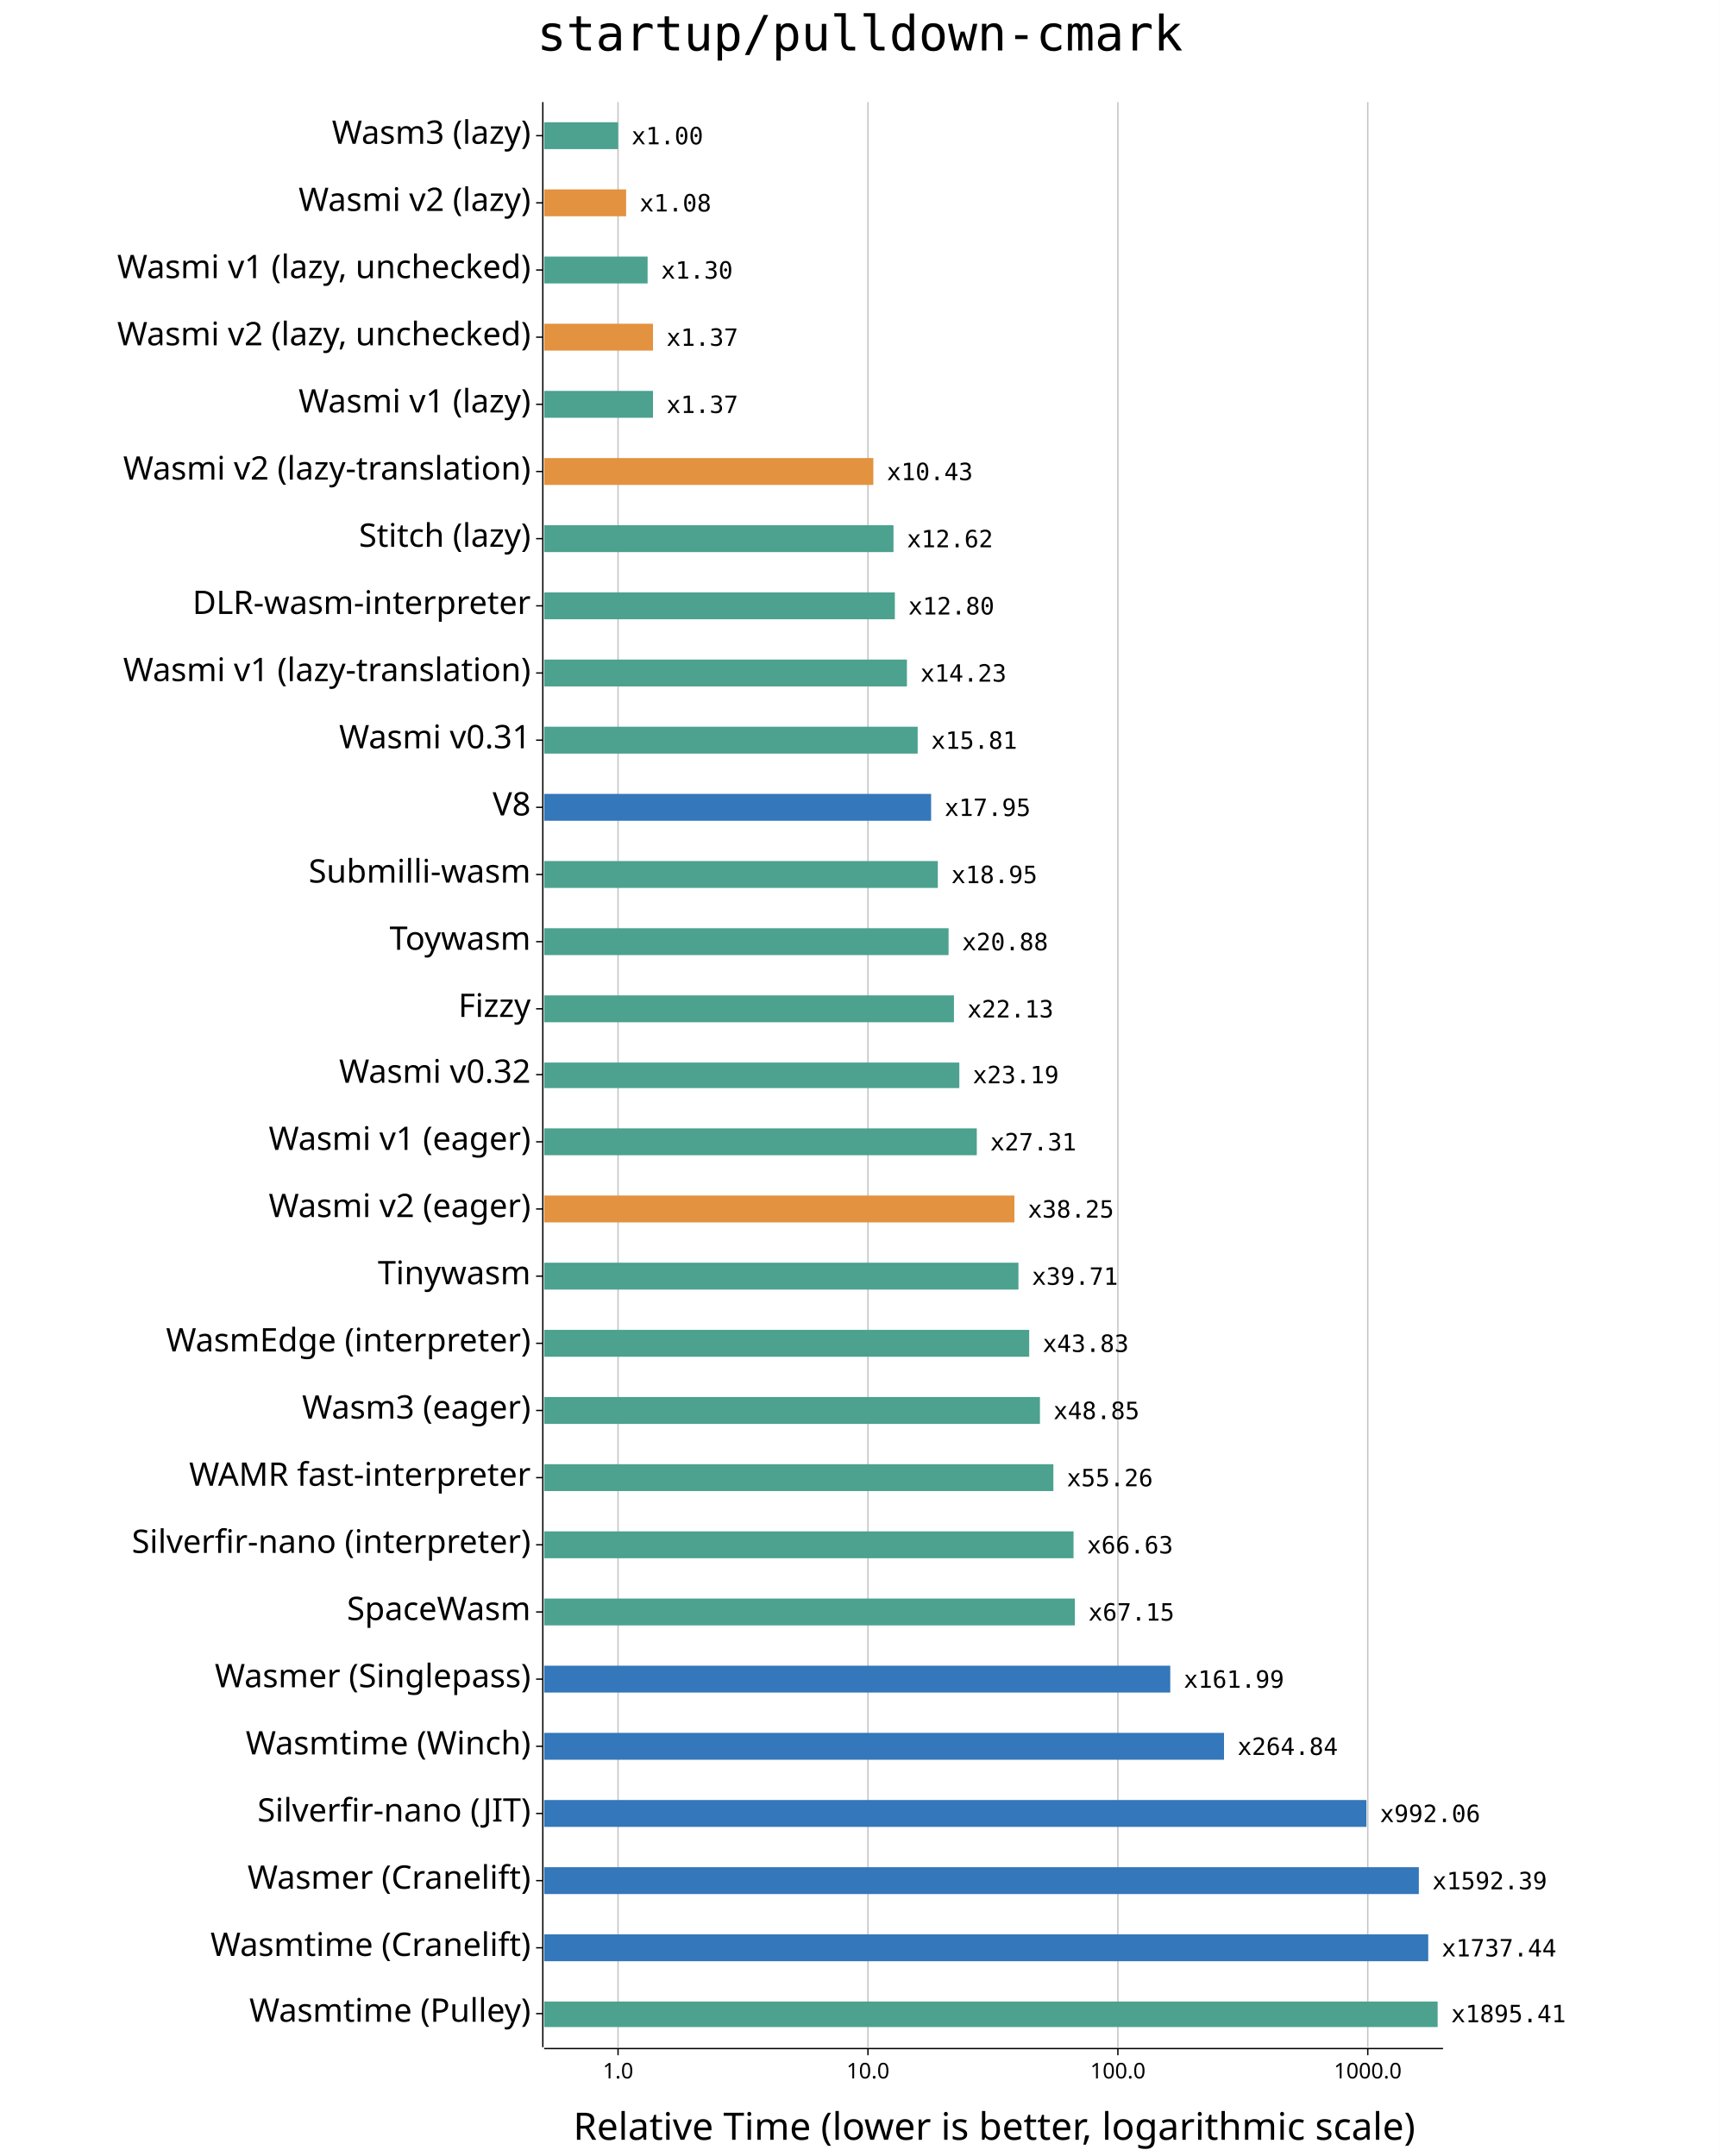
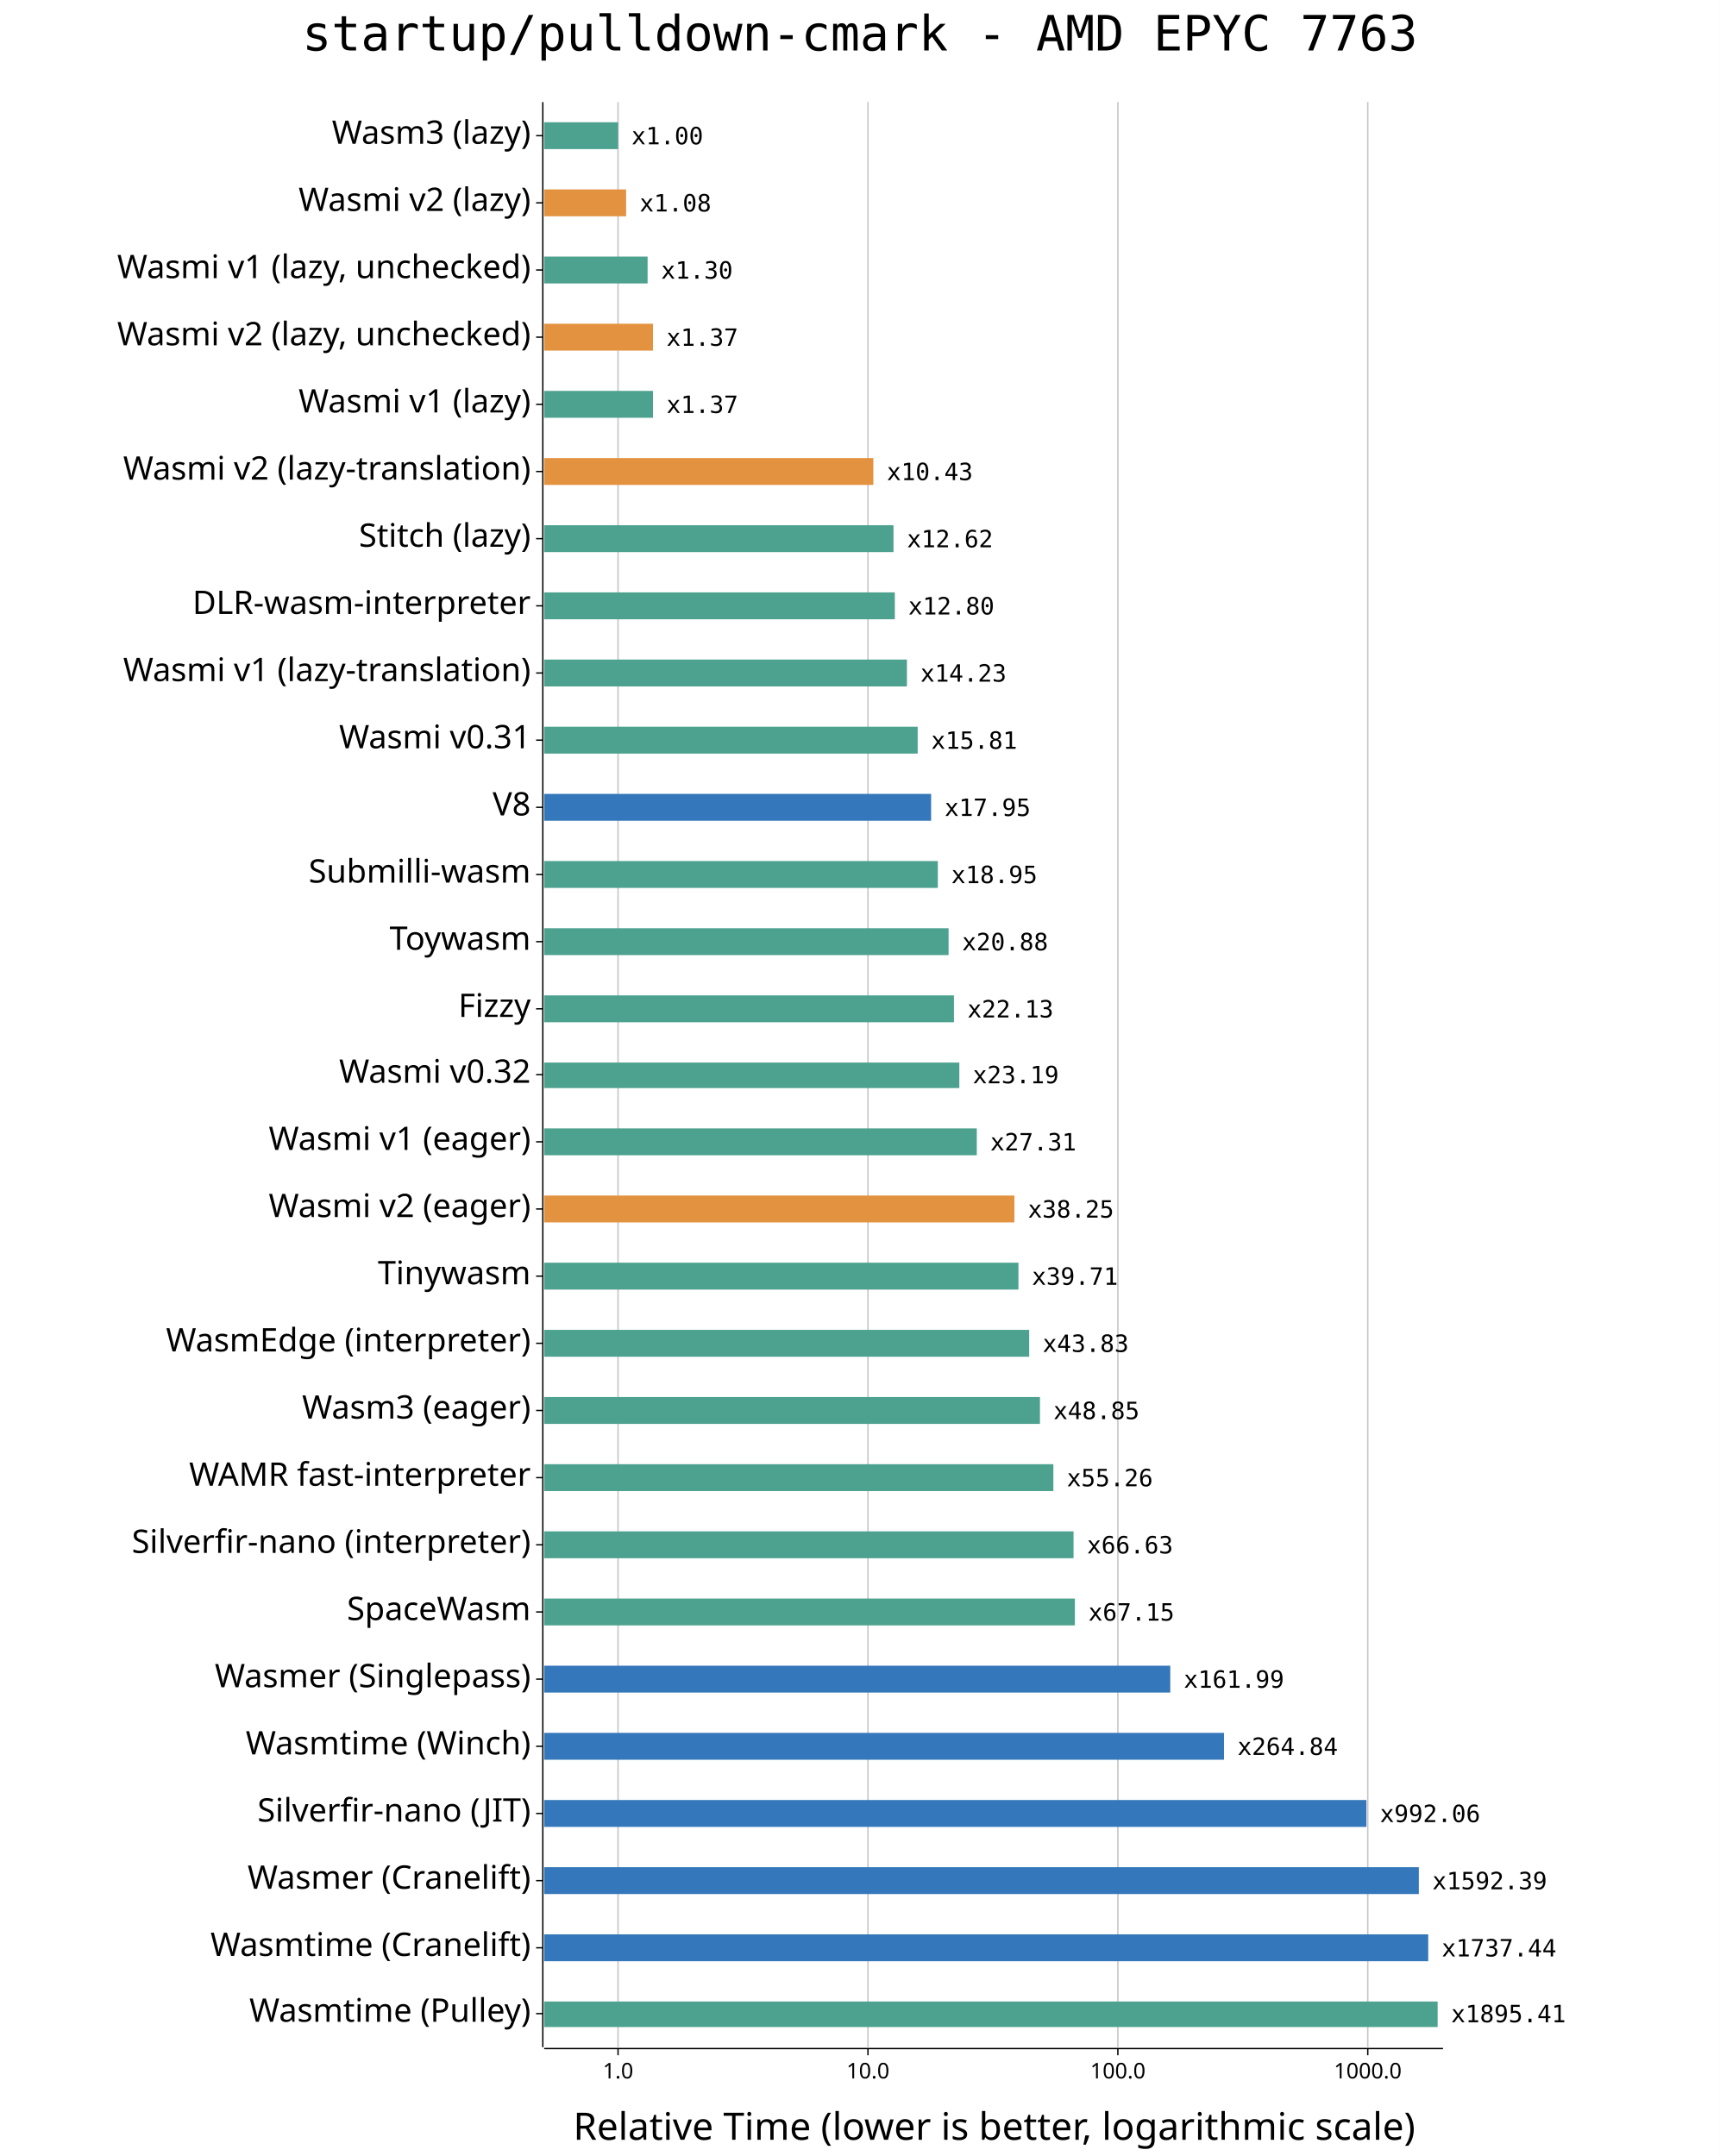
<svg xmlns="http://www.w3.org/2000/svg" width="1280" height="1605" viewBox="0 0 1280 1605">
  <rect x="0" y="0" width="1280" height="1605" opacity="1" fill="#FFFFFF" stroke="none" />
  <text x="640" y="10" dy="0.76em" text-anchor="middle" font-family="monospace" font-size="36.29" opacity="1" fill="#000000">
- startup/pulldown-cmark
+ startup/pulldown-cmark - AMD EPYC 7763
</text>
  <line opacity="0.1" stroke="#000000" stroke-width="1" x1="460" y1="1524" x2="460" y2="76" />
  <line opacity="0.1" stroke="#000000" stroke-width="1" x1="646" y1="1524" x2="646" y2="76" />
  <line opacity="0.1" stroke="#000000" stroke-width="1" x1="832" y1="1524" x2="832" y2="76" />
  <line opacity="0.1" stroke="#000000" stroke-width="1" x1="1018" y1="1524" x2="1018" y2="76" />
  <text x="5" y="800" dy="0.76em" text-anchor="middle" font-family="sans-serif" font-size="28.226" opacity="1" fill="#000000" transform="rotate(270, 5, 800)">

</text>
  <text x="740" y="1600" dy="-0.5ex" text-anchor="middle" font-family="sans-serif" font-size="28.226" opacity="1" fill="#000000">
Relative Time (lower is better, logarithmic scale)
</text>
  <line opacity="0.15" stroke="#000000" stroke-width="1" x1="460" y1="1524" x2="460" y2="76" />
  <line opacity="0.15" stroke="#000000" stroke-width="1" x1="646" y1="1524" x2="646" y2="76" />
  <line opacity="0.15" stroke="#000000" stroke-width="1" x1="832" y1="1524" x2="832" y2="76" />
  <line opacity="0.15" stroke="#000000" stroke-width="1" x1="1018" y1="1524" x2="1018" y2="76" />
  <polyline fill="none" opacity="1" stroke="#000000" stroke-width="1" points="404,76 404,1524 " />
  <text x="395" y="1499" dy="0.5ex" text-anchor="end" font-family="sans-serif" font-size="24.194" opacity="1" fill="#000000">
Wasmtime (Pulley)
</text>
  <polyline fill="none" opacity="1" stroke="#000000" stroke-width="1" points="399,1499 404,1499 " />
  <text x="395" y="1450" dy="0.5ex" text-anchor="end" font-family="sans-serif" font-size="24.194" opacity="1" fill="#000000">
Wasmtime (Cranelift)
</text>
  <polyline fill="none" opacity="1" stroke="#000000" stroke-width="1" points="399,1450 404,1450 " />
  <text x="395" y="1400" dy="0.5ex" text-anchor="end" font-family="sans-serif" font-size="24.194" opacity="1" fill="#000000">
Wasmer (Cranelift)
</text>
  <polyline fill="none" opacity="1" stroke="#000000" stroke-width="1" points="399,1400 404,1400 " />
  <text x="395" y="1350" dy="0.5ex" text-anchor="end" font-family="sans-serif" font-size="24.194" opacity="1" fill="#000000">
Silverfir-nano (JIT)
</text>
  <polyline fill="none" opacity="1" stroke="#000000" stroke-width="1" points="399,1350 404,1350 " />
  <text x="395" y="1300" dy="0.5ex" text-anchor="end" font-family="sans-serif" font-size="24.194" opacity="1" fill="#000000">
Wasmtime (Winch)
</text>
  <polyline fill="none" opacity="1" stroke="#000000" stroke-width="1" points="399,1300 404,1300 " />
  <text x="395" y="1250" dy="0.5ex" text-anchor="end" font-family="sans-serif" font-size="24.194" opacity="1" fill="#000000">
Wasmer (Singlepass)
</text>
  <polyline fill="none" opacity="1" stroke="#000000" stroke-width="1" points="399,1250 404,1250 " />
  <text x="395" y="1200" dy="0.5ex" text-anchor="end" font-family="sans-serif" font-size="24.194" opacity="1" fill="#000000">
SpaceWasm
</text>
  <polyline fill="none" opacity="1" stroke="#000000" stroke-width="1" points="399,1200 404,1200 " />
  <text x="395" y="1150" dy="0.5ex" text-anchor="end" font-family="sans-serif" font-size="24.194" opacity="1" fill="#000000">
Silverfir-nano (interpreter)
</text>
  <polyline fill="none" opacity="1" stroke="#000000" stroke-width="1" points="399,1150 404,1150 " />
  <text x="395" y="1100" dy="0.5ex" text-anchor="end" font-family="sans-serif" font-size="24.194" opacity="1" fill="#000000">
WAMR fast-interpreter
</text>
  <polyline fill="none" opacity="1" stroke="#000000" stroke-width="1" points="399,1100 404,1100 " />
  <text x="395" y="1050" dy="0.5ex" text-anchor="end" font-family="sans-serif" font-size="24.194" opacity="1" fill="#000000">
Wasm3 (eager)
</text>
  <polyline fill="none" opacity="1" stroke="#000000" stroke-width="1" points="399,1050 404,1050 " />
  <text x="395" y="1000" dy="0.5ex" text-anchor="end" font-family="sans-serif" font-size="24.194" opacity="1" fill="#000000">
WasmEdge (interpreter)
</text>
  <polyline fill="none" opacity="1" stroke="#000000" stroke-width="1" points="399,1000 404,1000 " />
  <text x="395" y="950" dy="0.5ex" text-anchor="end" font-family="sans-serif" font-size="24.194" opacity="1" fill="#000000">
Tinywasm
</text>
  <polyline fill="none" opacity="1" stroke="#000000" stroke-width="1" points="399,950 404,950 " />
  <text x="395" y="900" dy="0.5ex" text-anchor="end" font-family="sans-serif" font-size="24.194" opacity="1" fill="#000000">
Wasmi v2 (eager)
</text>
  <polyline fill="none" opacity="1" stroke="#000000" stroke-width="1" points="399,900 404,900 " />
  <text x="395" y="850" dy="0.5ex" text-anchor="end" font-family="sans-serif" font-size="24.194" opacity="1" fill="#000000">
Wasmi v1 (eager)
</text>
  <polyline fill="none" opacity="1" stroke="#000000" stroke-width="1" points="399,850 404,850 " />
  <text x="395" y="800" dy="0.5ex" text-anchor="end" font-family="sans-serif" font-size="24.194" opacity="1" fill="#000000">
Wasmi v0.32
</text>
  <polyline fill="none" opacity="1" stroke="#000000" stroke-width="1" points="399,800 404,800 " />
  <text x="395" y="751" dy="0.5ex" text-anchor="end" font-family="sans-serif" font-size="24.194" opacity="1" fill="#000000">
Fizzy
</text>
  <polyline fill="none" opacity="1" stroke="#000000" stroke-width="1" points="399,751 404,751 " />
  <text x="395" y="701" dy="0.5ex" text-anchor="end" font-family="sans-serif" font-size="24.194" opacity="1" fill="#000000">
Toywasm
</text>
  <polyline fill="none" opacity="1" stroke="#000000" stroke-width="1" points="399,701 404,701 " />
  <text x="395" y="651" dy="0.5ex" text-anchor="end" font-family="sans-serif" font-size="24.194" opacity="1" fill="#000000">
Submilli-wasm
</text>
  <polyline fill="none" opacity="1" stroke="#000000" stroke-width="1" points="399,651 404,651 " />
  <text x="395" y="601" dy="0.5ex" text-anchor="end" font-family="sans-serif" font-size="24.194" opacity="1" fill="#000000">
V8
</text>
  <polyline fill="none" opacity="1" stroke="#000000" stroke-width="1" points="399,601 404,601 " />
  <text x="395" y="551" dy="0.5ex" text-anchor="end" font-family="sans-serif" font-size="24.194" opacity="1" fill="#000000">
Wasmi v0.31
</text>
  <polyline fill="none" opacity="1" stroke="#000000" stroke-width="1" points="399,551 404,551 " />
  <text x="395" y="501" dy="0.5ex" text-anchor="end" font-family="sans-serif" font-size="24.194" opacity="1" fill="#000000">
Wasmi v1 (lazy-translation)
</text>
  <polyline fill="none" opacity="1" stroke="#000000" stroke-width="1" points="399,501 404,501 " />
  <text x="395" y="451" dy="0.5ex" text-anchor="end" font-family="sans-serif" font-size="24.194" opacity="1" fill="#000000">
DLR-wasm-interpreter
</text>
  <polyline fill="none" opacity="1" stroke="#000000" stroke-width="1" points="399,451 404,451 " />
  <text x="395" y="401" dy="0.5ex" text-anchor="end" font-family="sans-serif" font-size="24.194" opacity="1" fill="#000000">
Stitch (lazy)
</text>
  <polyline fill="none" opacity="1" stroke="#000000" stroke-width="1" points="399,401 404,401 " />
  <text x="395" y="351" dy="0.5ex" text-anchor="end" font-family="sans-serif" font-size="24.194" opacity="1" fill="#000000">
Wasmi v2 (lazy-translation)
</text>
  <polyline fill="none" opacity="1" stroke="#000000" stroke-width="1" points="399,351 404,351 " />
  <text x="395" y="301" dy="0.5ex" text-anchor="end" font-family="sans-serif" font-size="24.194" opacity="1" fill="#000000">
Wasmi v1 (lazy)
</text>
  <polyline fill="none" opacity="1" stroke="#000000" stroke-width="1" points="399,301 404,301 " />
  <text x="395" y="251" dy="0.5ex" text-anchor="end" font-family="sans-serif" font-size="24.194" opacity="1" fill="#000000">
Wasmi v2 (lazy, unchecked)
</text>
  <polyline fill="none" opacity="1" stroke="#000000" stroke-width="1" points="399,251 404,251 " />
  <text x="395" y="201" dy="0.5ex" text-anchor="end" font-family="sans-serif" font-size="24.194" opacity="1" fill="#000000">
Wasmi v1 (lazy, unchecked)
</text>
  <polyline fill="none" opacity="1" stroke="#000000" stroke-width="1" points="399,201 404,201 " />
  <text x="395" y="151" dy="0.5ex" text-anchor="end" font-family="sans-serif" font-size="24.194" opacity="1" fill="#000000">
Wasmi v2 (lazy)
</text>
  <polyline fill="none" opacity="1" stroke="#000000" stroke-width="1" points="399,151 404,151 " />
  <text x="395" y="101" dy="0.5ex" text-anchor="end" font-family="sans-serif" font-size="24.194" opacity="1" fill="#000000">
Wasm3 (lazy)
</text>
  <polyline fill="none" opacity="1" stroke="#000000" stroke-width="1" points="399,101 404,101 " />
  <polyline fill="none" opacity="1" stroke="#000000" stroke-width="1" points="405,1525 1074,1525 " />
  <text x="460" y="1535" dy="0.76em" text-anchor="middle" font-family="sans-serif" font-size="16.129" opacity="1" fill="#000000">
1.0
</text>
  <polyline fill="none" opacity="1" stroke="#000000" stroke-width="1" points="460,1525 460,1530 " />
  <text x="646" y="1535" dy="0.76em" text-anchor="middle" font-family="sans-serif" font-size="16.129" opacity="1" fill="#000000">
10.0
</text>
  <polyline fill="none" opacity="1" stroke="#000000" stroke-width="1" points="646,1525 646,1530 " />
  <text x="832" y="1535" dy="0.76em" text-anchor="middle" font-family="sans-serif" font-size="16.129" opacity="1" fill="#000000">
100.0
</text>
  <polyline fill="none" opacity="1" stroke="#000000" stroke-width="1" points="832,1525 832,1530 " />
  <text x="1018" y="1535" dy="0.76em" text-anchor="middle" font-family="sans-serif" font-size="16.129" opacity="1" fill="#000000">
1000.0
</text>
  <polyline fill="none" opacity="1" stroke="#000000" stroke-width="1" points="1018,1525 1018,1530 " />
+   <rect x="405" y="990" width="361" height="20" opacity="1" fill="#4CA18F" stroke="none" />
+   <rect x="405" y="241" width="81" height="20" opacity="1" fill="#E3923F" stroke="none" />
+   <rect x="405" y="541" width="278" height="20" opacity="1" fill="#4CA18F" stroke="none" />
+   <rect x="405" y="341" width="245" height="20" opacity="1" fill="#E3923F" stroke="none" />
+   <rect x="405" y="1340" width="612" height="20" opacity="1" fill="#3477BA" stroke="none" />
+   <rect x="405" y="691" width="301" height="20" opacity="1" fill="#4CA18F" stroke="none" />
+   <rect x="405" y="291" width="81" height="20" opacity="1" fill="#4CA18F" stroke="none" />
+   <rect x="405" y="890" width="350" height="20" opacity="1" fill="#E3923F" stroke="none" />
+   <rect x="405" y="191" width="77" height="20" opacity="1" fill="#4CA18F" stroke="none" />
+   <rect x="405" y="940" width="353" height="20" opacity="1" fill="#4CA18F" stroke="none" />
+   <rect x="405" y="1290" width="506" height="20" opacity="1" fill="#3477BA" stroke="none" />
+   <rect x="405" y="591" width="288" height="20" opacity="1" fill="#3477BA" stroke="none" />
+   <rect x="405" y="141" width="61" height="20" opacity="1" fill="#E3923F" stroke="none" />
+   <rect x="405" y="1040" width="369" height="20" opacity="1" fill="#4CA18F" stroke="none" />
  <rect x="405" y="1440" width="658" height="20" opacity="1" fill="#3477BA" stroke="none" />
-   <rect x="405" y="641" width="293" height="20" opacity="1" fill="#4CA18F" stroke="none" />
-   <rect x="405" y="890" width="350" height="20" opacity="1" fill="#E3923F" stroke="none" />
+   <rect x="405" y="1390" width="651" height="20" opacity="1" fill="#3477BA" stroke="none" />
  <rect x="405" y="1490" width="665" height="19" opacity="1" fill="#4CA18F" stroke="none" />
-   <rect x="405" y="1390" width="651" height="20" opacity="1" fill="#3477BA" stroke="none" />
+   <rect x="405" y="1090" width="379" height="20" opacity="1" fill="#4CA18F" stroke="none" />
  <rect x="405" y="91" width="55" height="20" opacity="1" fill="#4CA18F" stroke="none" />
-   <rect x="405" y="541" width="278" height="20" opacity="1" fill="#4CA18F" stroke="none" />
-   <rect x="405" y="840" width="322" height="20" opacity="1" fill="#4CA18F" stroke="none" />
-   <rect x="405" y="1340" width="612" height="20" opacity="1" fill="#3477BA" stroke="none" />
-   <rect x="405" y="791" width="309" height="19" opacity="1" fill="#4CA18F" stroke="none" />
-   <rect x="405" y="940" width="353" height="20" opacity="1" fill="#4CA18F" stroke="none" />
  <rect x="405" y="391" width="260" height="20" opacity="1" fill="#4CA18F" stroke="none" />
  <rect x="405" y="1190" width="395" height="20" opacity="1" fill="#4CA18F" stroke="none" />
-   <rect x="405" y="241" width="81" height="20" opacity="1" fill="#E3923F" stroke="none" />
-   <rect x="405" y="141" width="61" height="20" opacity="1" fill="#E3923F" stroke="none" />
-   <rect x="405" y="291" width="81" height="20" opacity="1" fill="#4CA18F" stroke="none" />
-   <rect x="405" y="1040" width="369" height="20" opacity="1" fill="#4CA18F" stroke="none" />
-   <rect x="405" y="1090" width="379" height="20" opacity="1" fill="#4CA18F" stroke="none" />
-   <rect x="405" y="591" width="288" height="20" opacity="1" fill="#3477BA" stroke="none" />
  <rect x="405" y="741" width="305" height="20" opacity="1" fill="#4CA18F" stroke="none" />
+   <rect x="405" y="441" width="261" height="20" opacity="1" fill="#4CA18F" stroke="none" />
+   <rect x="405" y="840" width="322" height="20" opacity="1" fill="#4CA18F" stroke="none" />
+   <rect x="405" y="641" width="293" height="20" opacity="1" fill="#4CA18F" stroke="none" />
+   <rect x="405" y="1240" width="466" height="20" opacity="1" fill="#3477BA" stroke="none" />
+   <rect x="405" y="791" width="309" height="19" opacity="1" fill="#4CA18F" stroke="none" />
+   <rect x="405" y="1140" width="394" height="20" opacity="1" fill="#4CA18F" stroke="none" />
  <rect x="405" y="491" width="270" height="20" opacity="1" fill="#4CA18F" stroke="none" />
-   <rect x="405" y="191" width="77" height="20" opacity="1" fill="#4CA18F" stroke="none" />
-   <rect x="405" y="691" width="301" height="20" opacity="1" fill="#4CA18F" stroke="none" />
-   <rect x="405" y="1290" width="506" height="20" opacity="1" fill="#3477BA" stroke="none" />
-   <rect x="405" y="1240" width="466" height="20" opacity="1" fill="#3477BA" stroke="none" />
-   <rect x="405" y="341" width="245" height="20" opacity="1" fill="#E3923F" stroke="none" />
-   <rect x="405" y="990" width="361" height="20" opacity="1" fill="#4CA18F" stroke="none" />
-   <rect x="405" y="441" width="261" height="20" opacity="1" fill="#4CA18F" stroke="none" />
-   <rect x="405" y="1140" width="394" height="20" opacity="1" fill="#4CA18F" stroke="none" />
  <text x="1080" y="1501" dy="0.5ex" text-anchor="start" font-family="monospace" font-size="17.742" opacity="1" fill="#000000">
x1895.41
</text>
  <text x="1073" y="1452" dy="0.5ex" text-anchor="start" font-family="monospace" font-size="17.742" opacity="1" fill="#000000">
x1737.44
</text>
  <text x="1066" y="1402" dy="0.5ex" text-anchor="start" font-family="monospace" font-size="17.742" opacity="1" fill="#000000">
x1592.39
</text>
  <text x="1027" y="1352" dy="0.5ex" text-anchor="start" font-family="monospace" font-size="17.742" opacity="1" fill="#000000">
x992.06
</text>
  <text x="921" y="1302" dy="0.5ex" text-anchor="start" font-family="monospace" font-size="17.742" opacity="1" fill="#000000">
x264.84
</text>
  <text x="881" y="1252" dy="0.5ex" text-anchor="start" font-family="monospace" font-size="17.742" opacity="1" fill="#000000">
x161.99
</text>
  <text x="810" y="1202" dy="0.5ex" text-anchor="start" font-family="monospace" font-size="17.742" opacity="1" fill="#000000">
x67.15
</text>
  <text x="809" y="1152" dy="0.5ex" text-anchor="start" font-family="monospace" font-size="17.742" opacity="1" fill="#000000">
x66.63
</text>
  <text x="794" y="1102" dy="0.5ex" text-anchor="start" font-family="monospace" font-size="17.742" opacity="1" fill="#000000">
x55.26
</text>
  <text x="784" y="1052" dy="0.5ex" text-anchor="start" font-family="monospace" font-size="17.742" opacity="1" fill="#000000">
x48.85
</text>
  <text x="776" y="1002" dy="0.5ex" text-anchor="start" font-family="monospace" font-size="17.742" opacity="1" fill="#000000">
x43.83
</text>
  <text x="768" y="952" dy="0.5ex" text-anchor="start" font-family="monospace" font-size="17.742" opacity="1" fill="#000000">
x39.71
</text>
  <text x="765" y="902" dy="0.5ex" text-anchor="start" font-family="monospace" font-size="17.742" opacity="1" fill="#000000">
x38.25
</text>
  <text x="737" y="852" dy="0.5ex" text-anchor="start" font-family="monospace" font-size="17.742" opacity="1" fill="#000000">
x27.31
</text>
  <text x="724" y="802" dy="0.5ex" text-anchor="start" font-family="monospace" font-size="17.742" opacity="1" fill="#000000">
x23.19
</text>
  <text x="720" y="753" dy="0.5ex" text-anchor="start" font-family="monospace" font-size="17.742" opacity="1" fill="#000000">
x22.13
</text>
  <text x="716" y="703" dy="0.5ex" text-anchor="start" font-family="monospace" font-size="17.742" opacity="1" fill="#000000">
x20.88
</text>
  <text x="708" y="653" dy="0.5ex" text-anchor="start" font-family="monospace" font-size="17.742" opacity="1" fill="#000000">
x18.95
</text>
  <text x="703" y="603" dy="0.5ex" text-anchor="start" font-family="monospace" font-size="17.742" opacity="1" fill="#000000">
x17.95
</text>
  <text x="693" y="553" dy="0.5ex" text-anchor="start" font-family="monospace" font-size="17.742" opacity="1" fill="#000000">
x15.81
</text>
  <text x="685" y="503" dy="0.5ex" text-anchor="start" font-family="monospace" font-size="17.742" opacity="1" fill="#000000">
x14.23
</text>
  <text x="676" y="453" dy="0.5ex" text-anchor="start" font-family="monospace" font-size="17.742" opacity="1" fill="#000000">
x12.80
</text>
  <text x="675" y="403" dy="0.5ex" text-anchor="start" font-family="monospace" font-size="17.742" opacity="1" fill="#000000">
x12.62
</text>
  <text x="660" y="353" dy="0.5ex" text-anchor="start" font-family="monospace" font-size="17.742" opacity="1" fill="#000000">
x10.43
</text>
  <text x="496" y="303" dy="0.5ex" text-anchor="start" font-family="monospace" font-size="17.742" opacity="1" fill="#000000">
x1.37
</text>
  <text x="496" y="253" dy="0.5ex" text-anchor="start" font-family="monospace" font-size="17.742" opacity="1" fill="#000000">
x1.37
</text>
  <text x="492" y="203" dy="0.5ex" text-anchor="start" font-family="monospace" font-size="17.742" opacity="1" fill="#000000">
x1.30
</text>
  <text x="476" y="153" dy="0.5ex" text-anchor="start" font-family="monospace" font-size="17.742" opacity="1" fill="#000000">
x1.08
</text>
  <text x="470" y="103" dy="0.5ex" text-anchor="start" font-family="monospace" font-size="17.742" opacity="1" fill="#000000">
x1.00
</text>
</svg>
